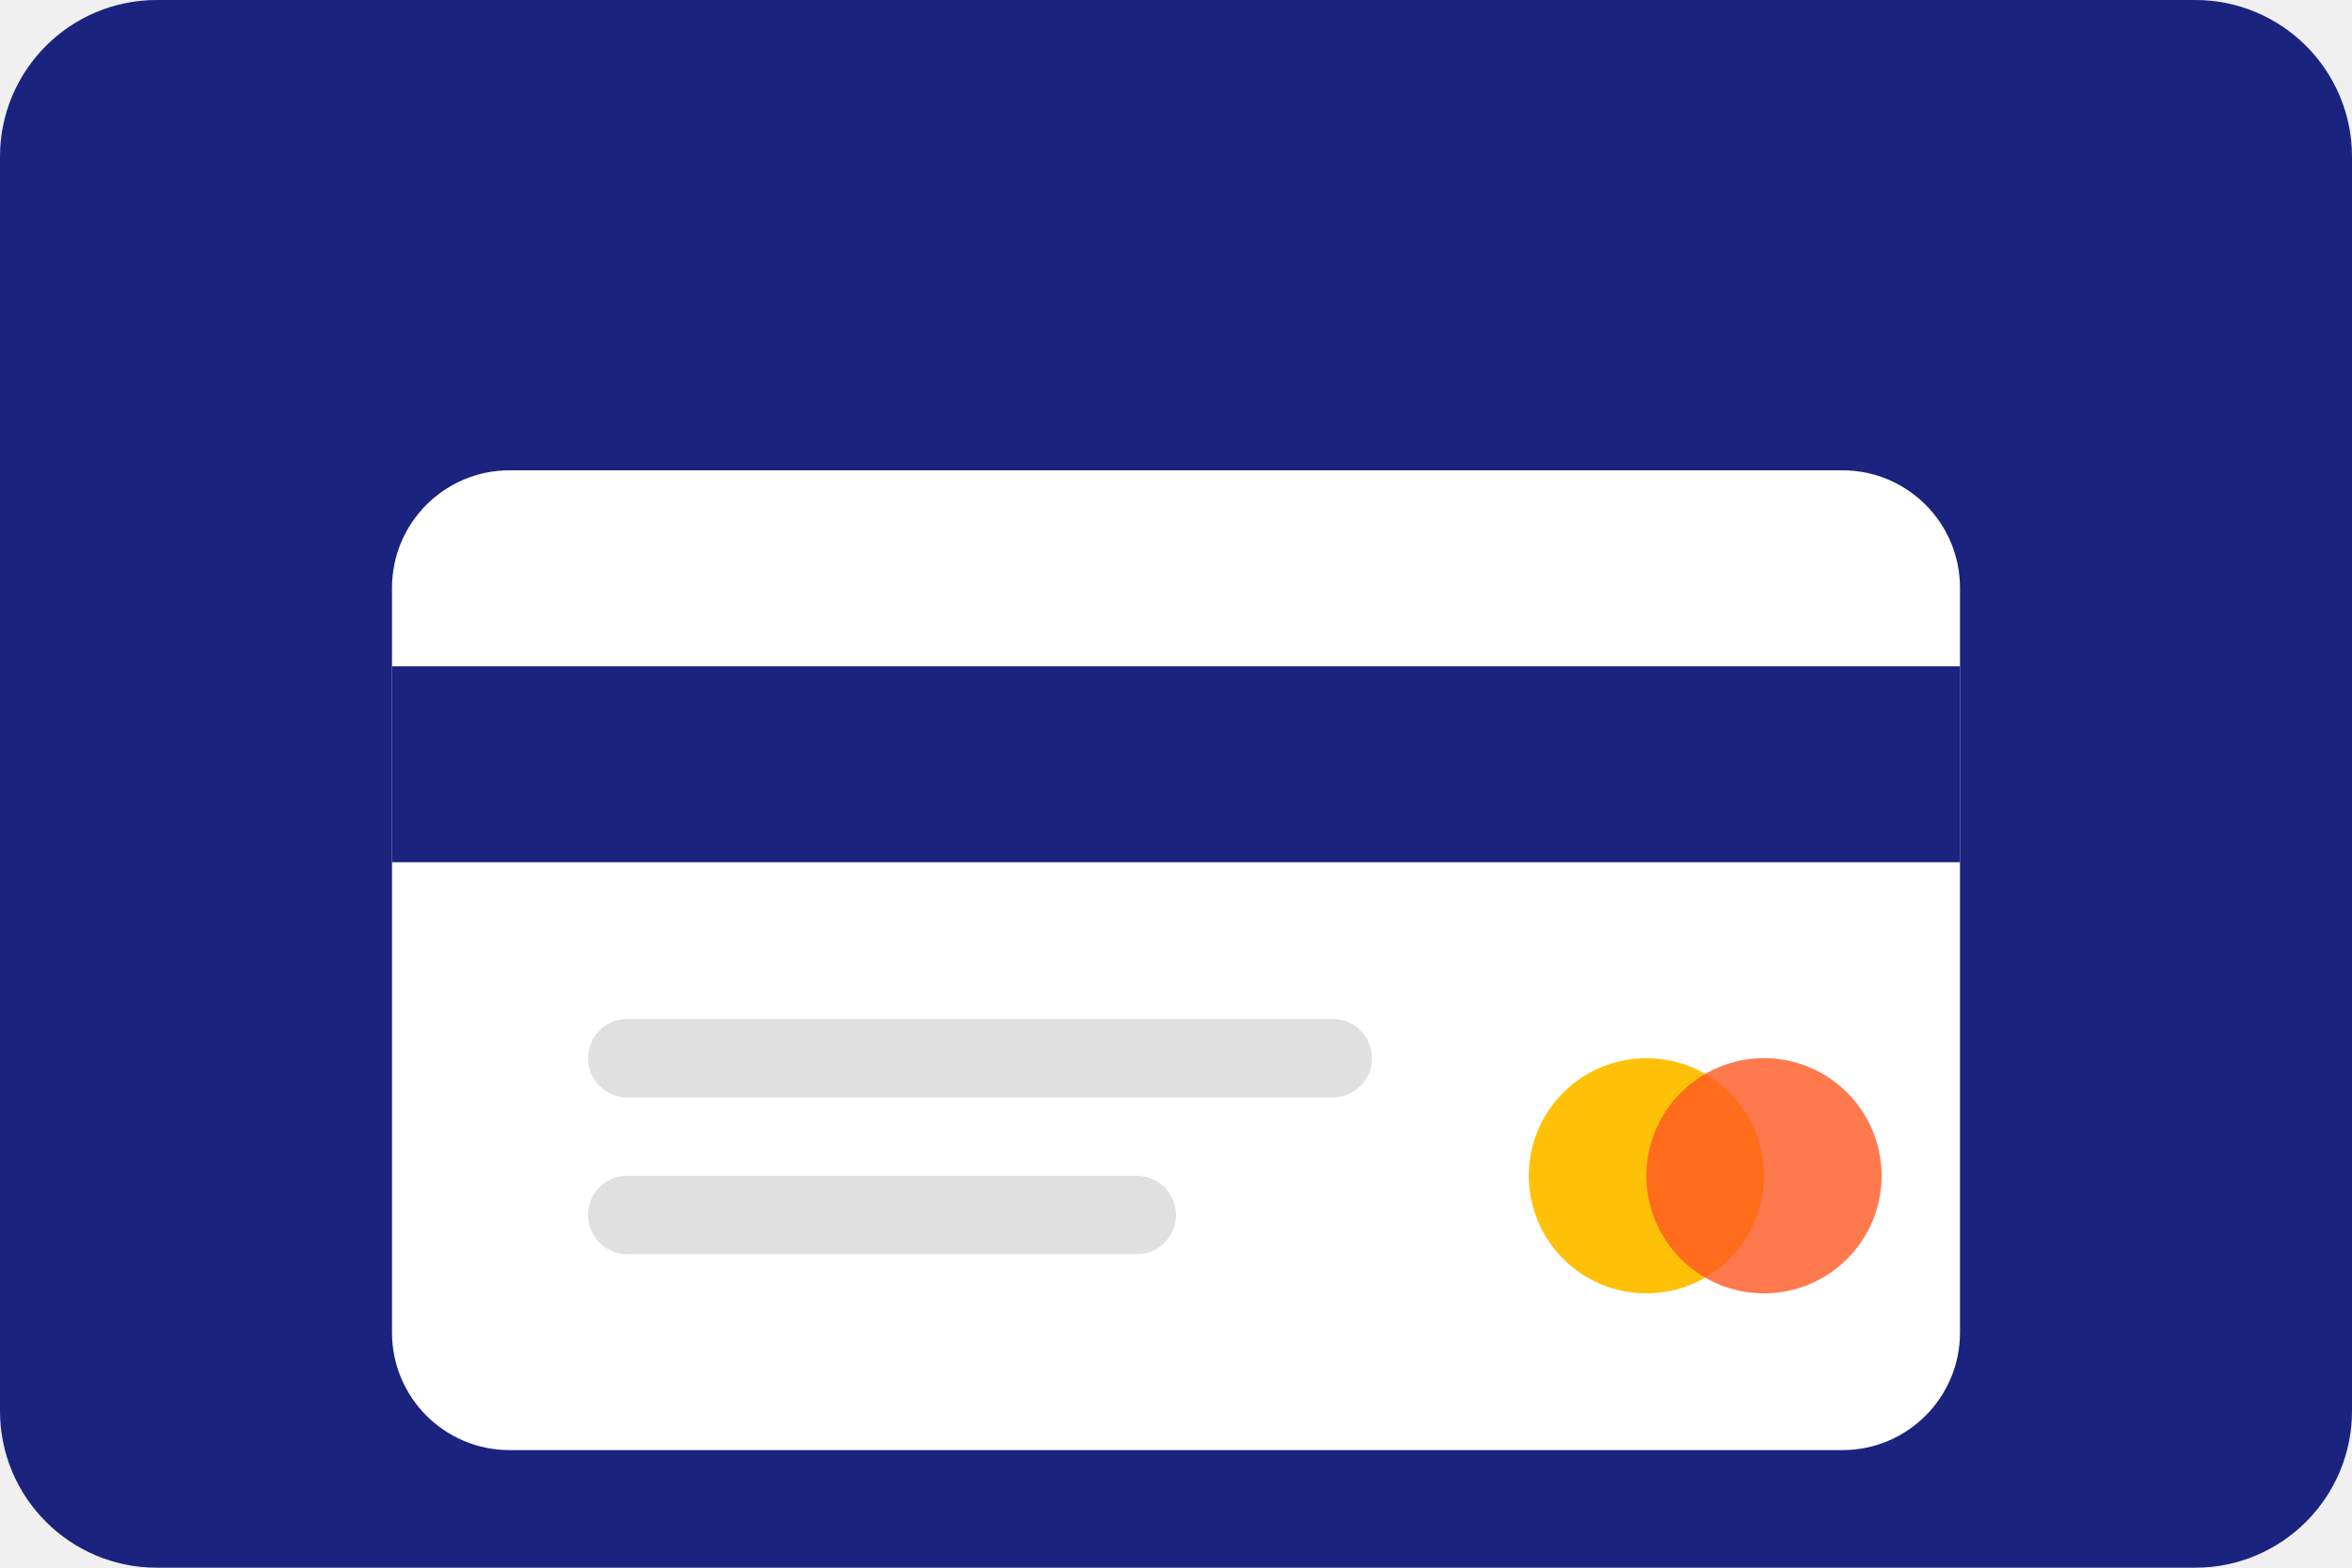
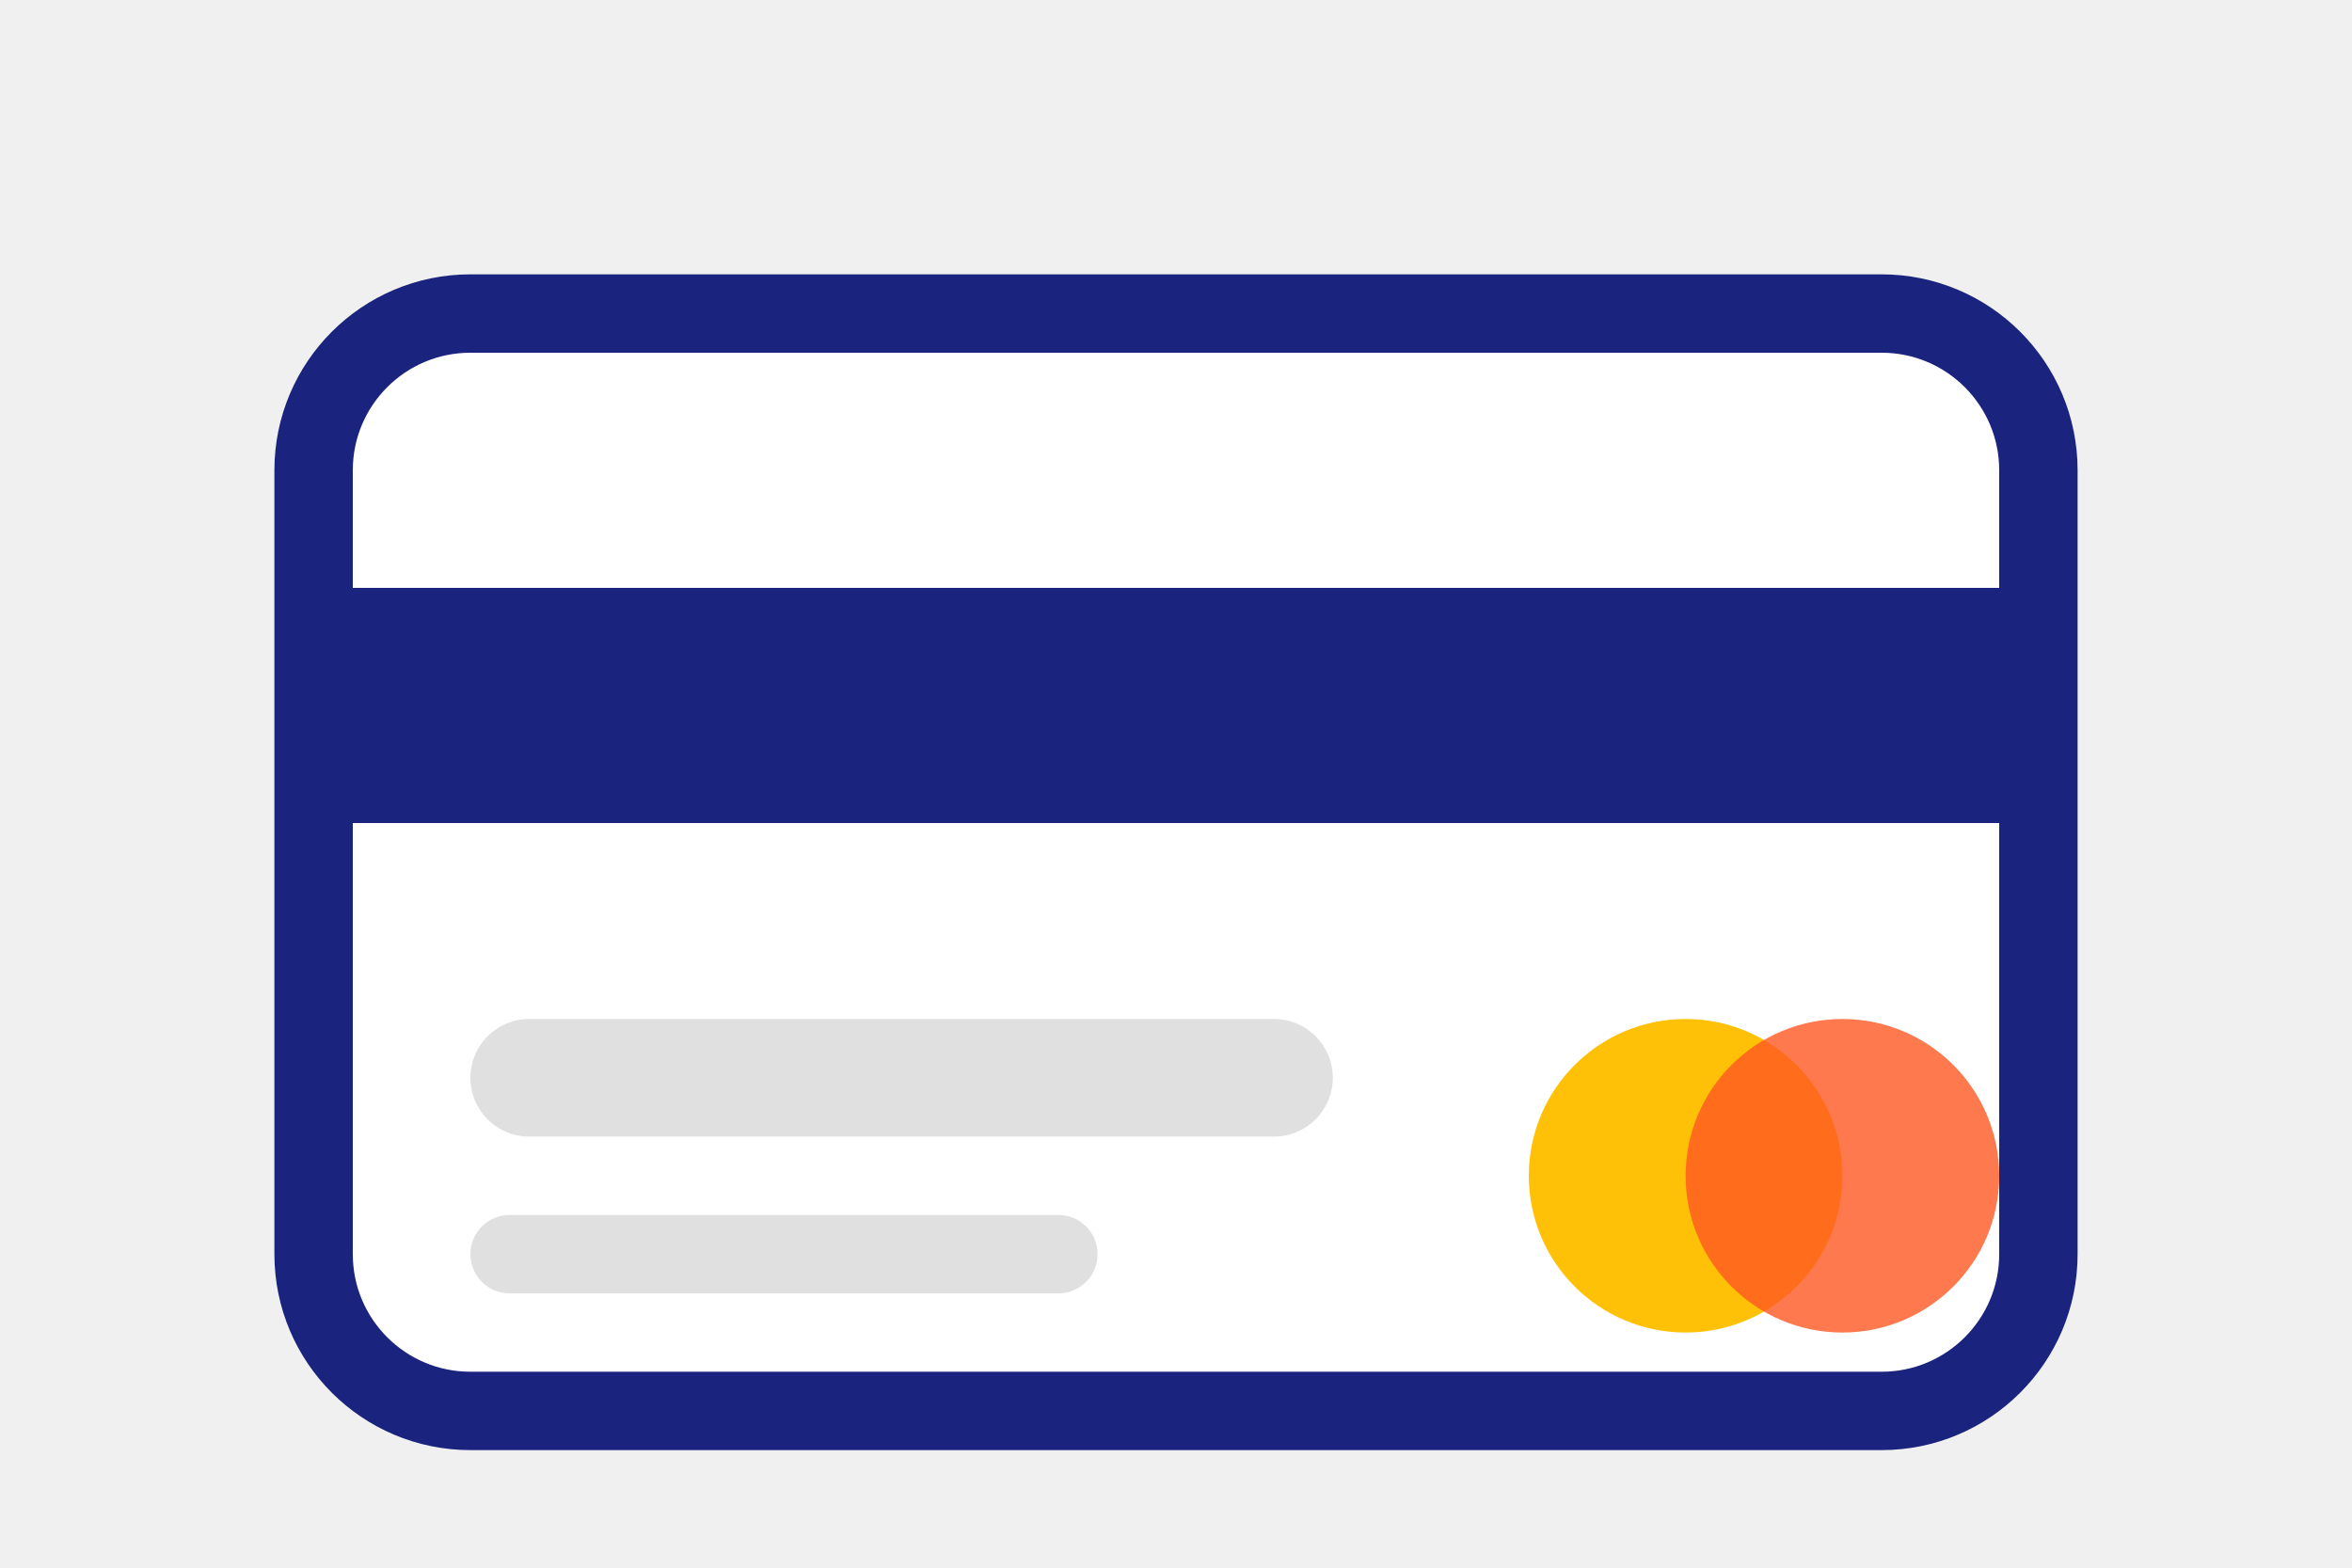
<svg xmlns="http://www.w3.org/2000/svg" viewBox="0 0 60 40" fill="none">
-   <rect width="60" height="40" rx="4" fill="#1A237E" />
-   <rect x="10" y="12" width="40" height="25" rx="3" fill="white" />
-   <rect x="10" y="17" width="40" height="5" fill="#1A237E" />
-   <rect x="15" y="26" width="20" height="2" rx="1" fill="#E0E0E0" />
-   <rect x="15" y="30" width="15" height="2" rx="1" fill="#E0E0E0" />
-   <circle cx="42" cy="30" r="3" fill="#FFC107" />
-   <circle cx="45" cy="30" r="3" fill="#FF5722" opacity="0.8" />
+   <rect x="8" y="8" width="44" height="28" rx="4" fill="white" stroke="#1A237E" stroke-width="2" />
+   <rect x="8" y="15" width="44" height="6" fill="#1A237E" />
+   <rect x="12" y="26" width="22" height="3" rx="1.5" fill="#E0E0E0" />
+   <rect x="12" y="31" width="16" height="2" rx="1" fill="#E0E0E0" />
+   <circle cx="43" cy="30" r="4" fill="#FFC107" />
+   <circle cx="47" cy="30" r="4" fill="#FF5722" opacity="0.8" />
</svg>
